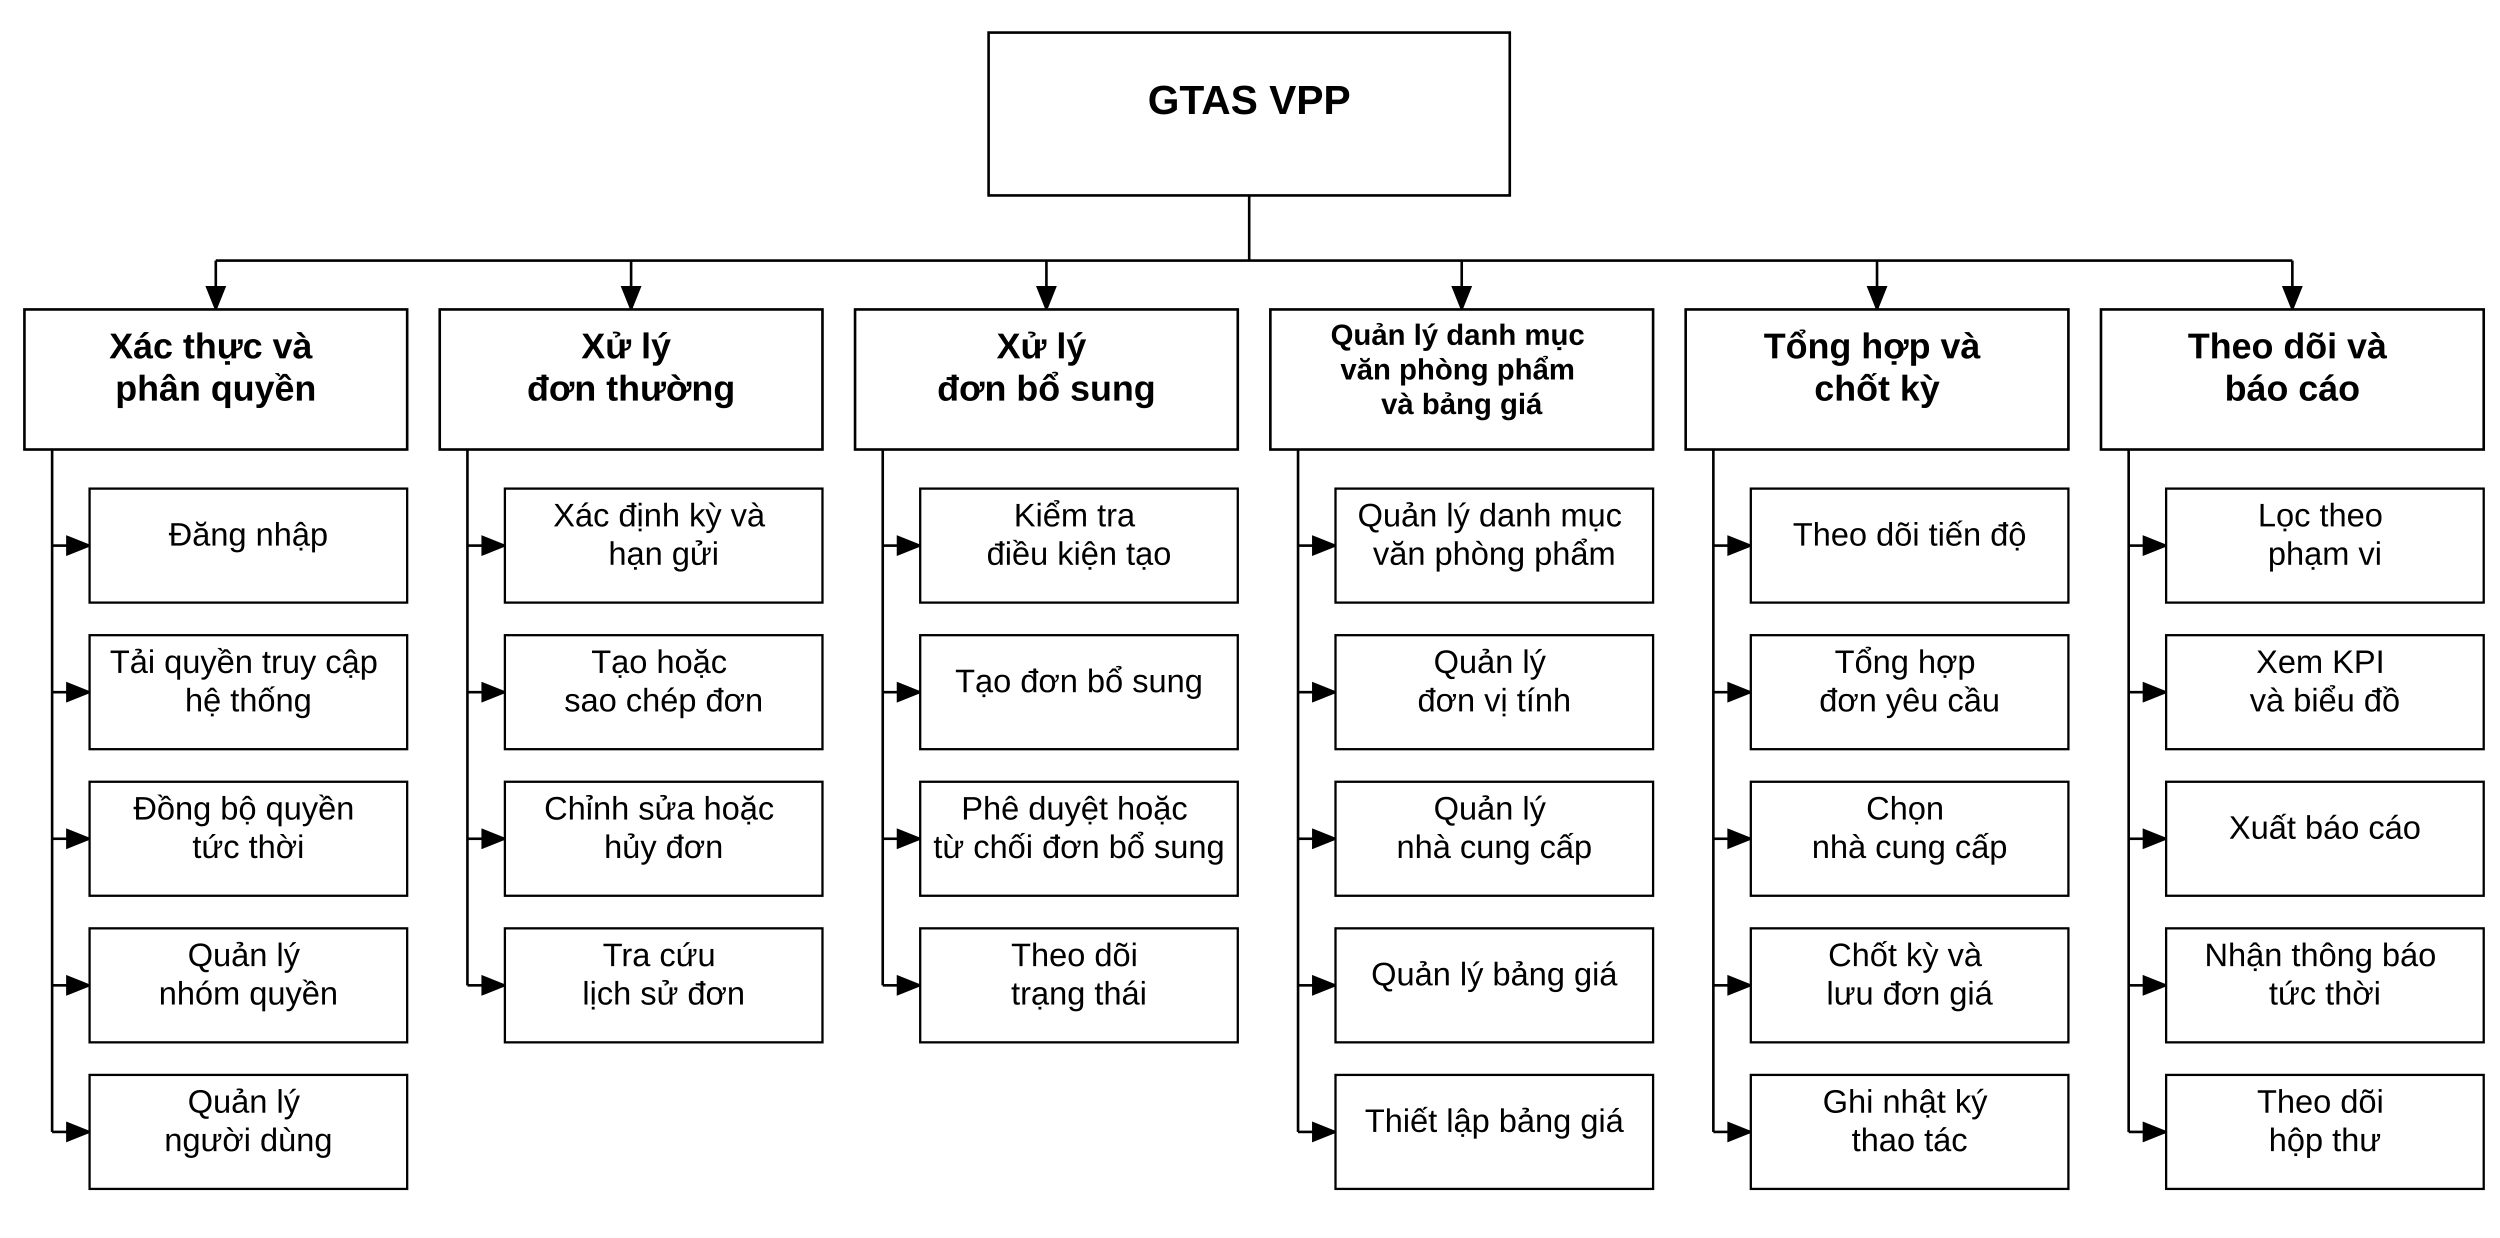
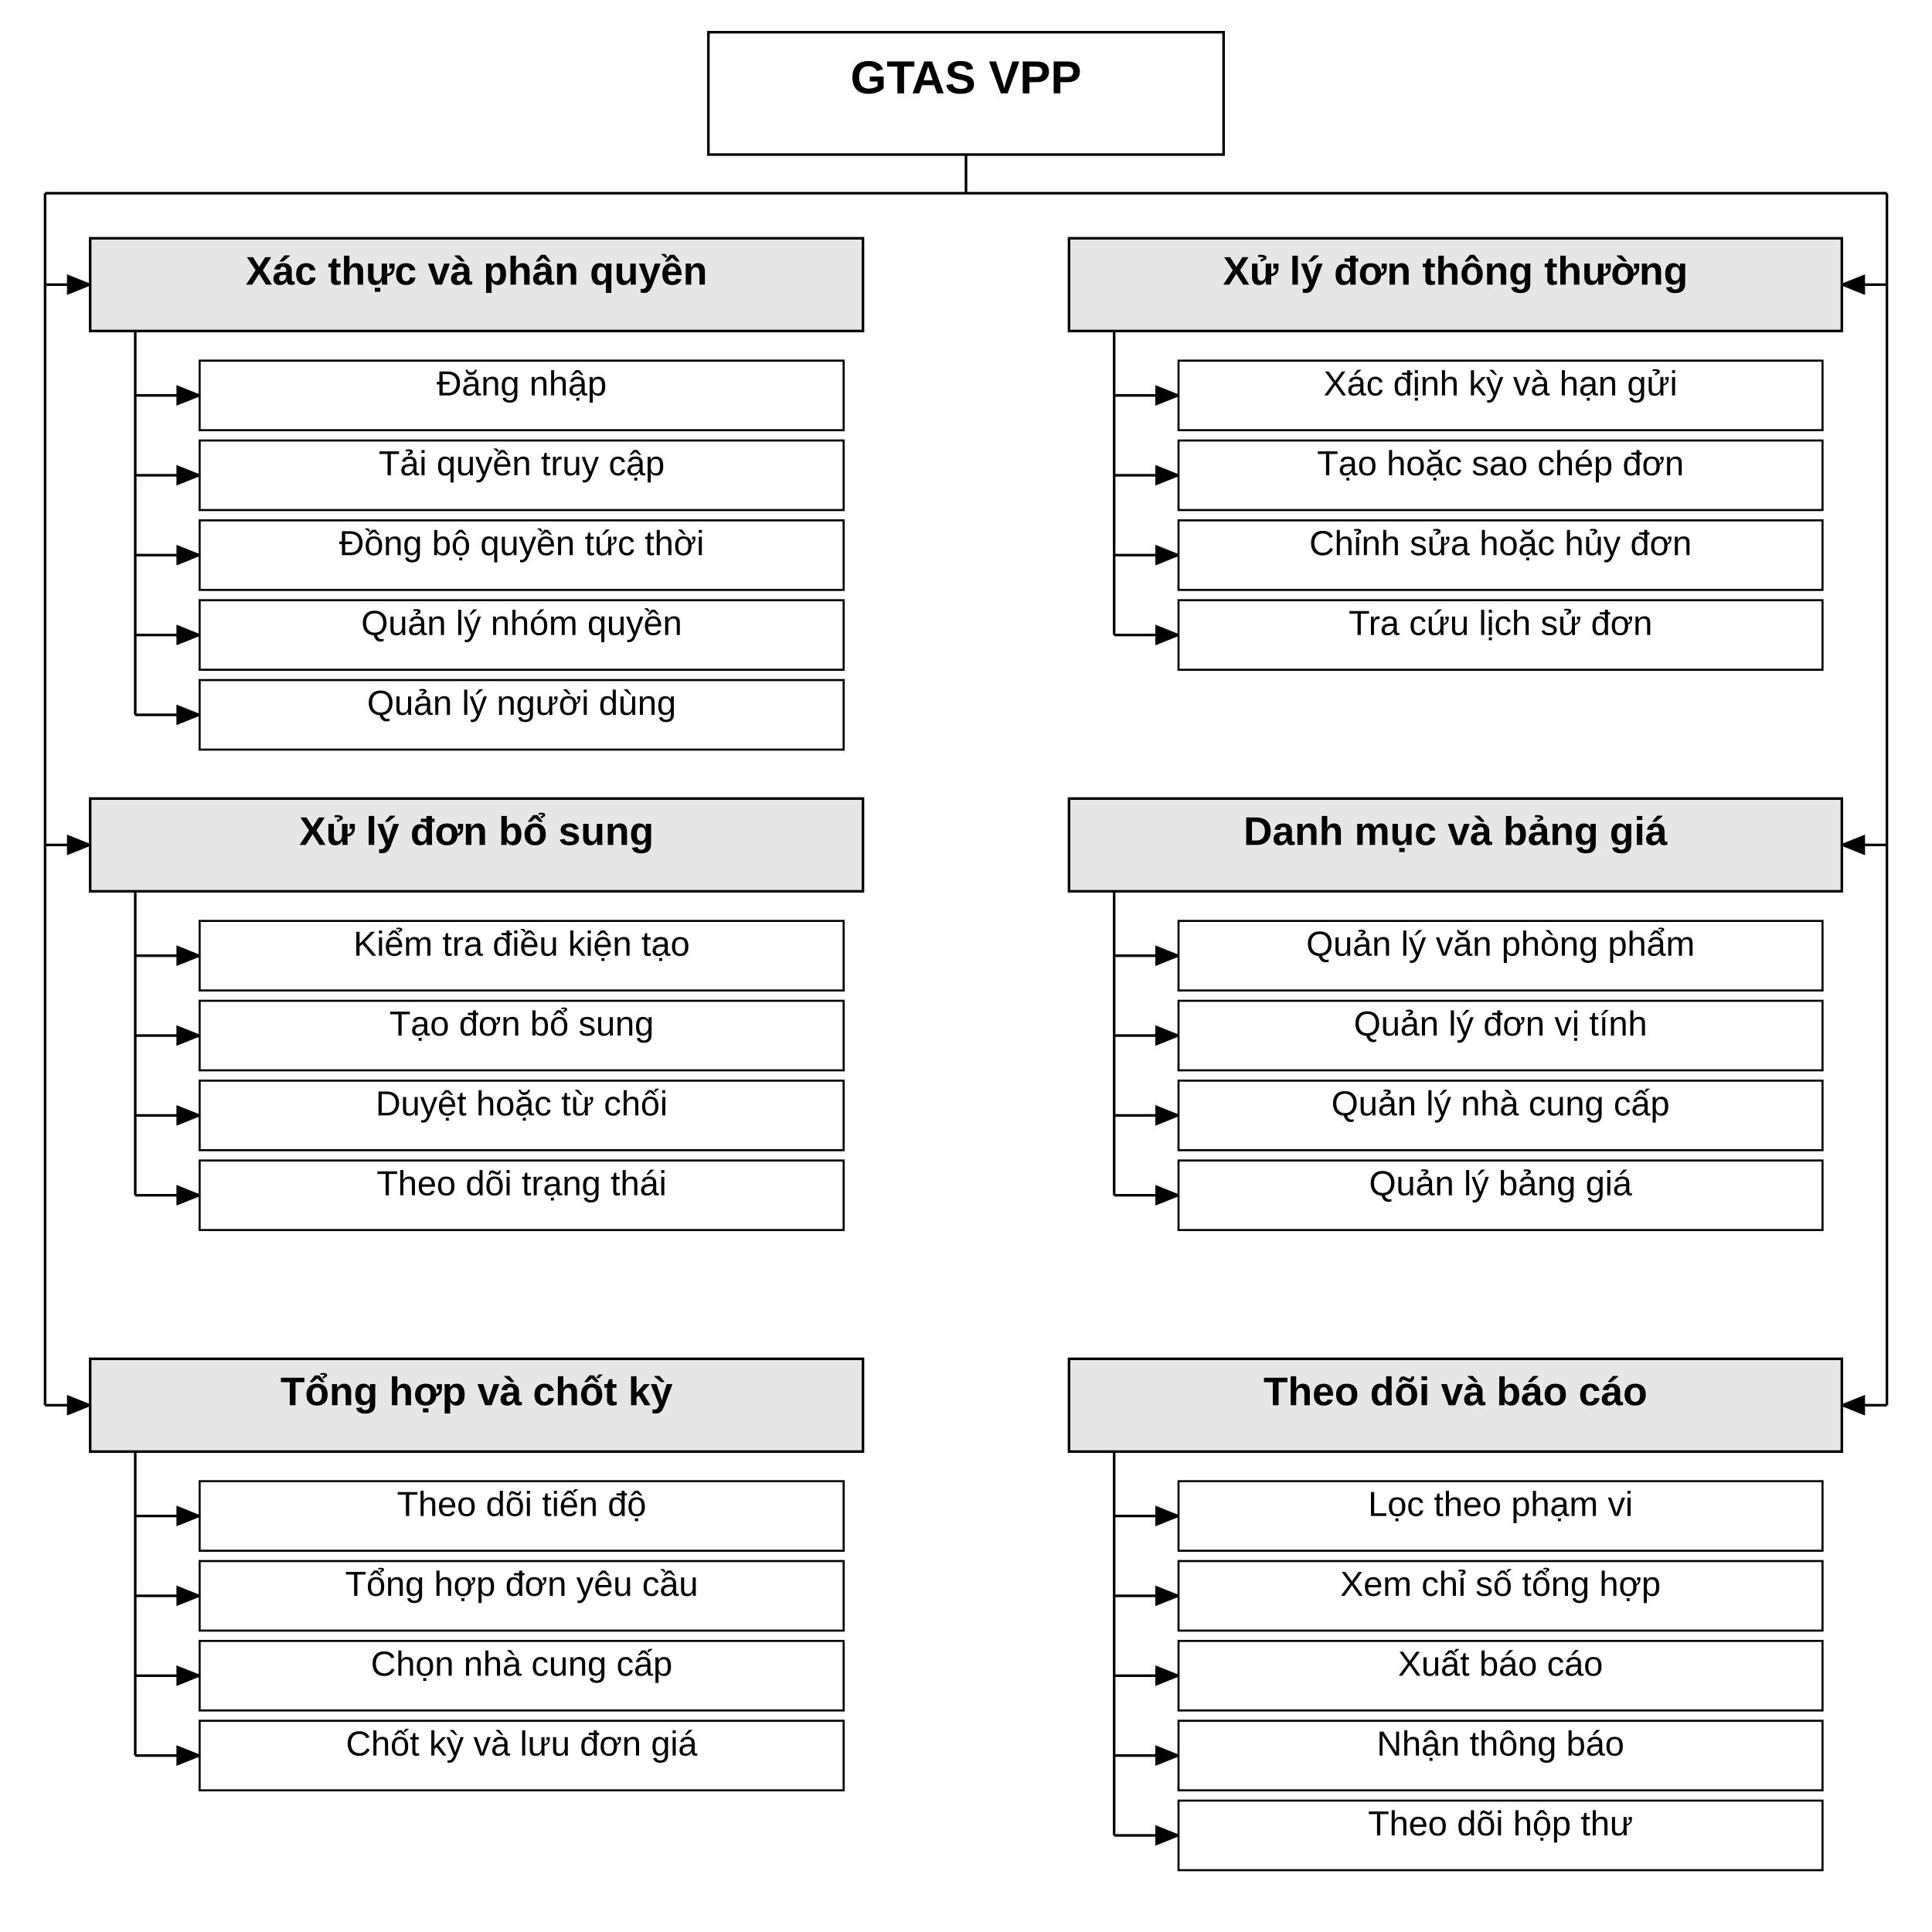
- <svg xmlns="http://www.w3.org/2000/svg" width="1535" height="760" viewBox="0 0 1535 760">
-   <rect width="100%" height="100%" fill="#FFFFFF" />
+ <svg xmlns="http://www.w3.org/2000/svg" width="1500" height="1500" viewBox="0 0 1500 1500">
+   <rect width="100%" height="100%" fill="white" />
  <defs>
-     <marker id="arrow" markerWidth="10" markerHeight="8" refX="9" refY="4" orient="auto" markerUnits="strokeWidth">
-       <path d="M0,0 L10,4 L0,8 Z" fill="#000000" />
+     <marker id="arrow" markerWidth="10" markerHeight="8" refX="9" refY="4" orient="auto">
+       <path d="M0,0 L10,4 L0,8 Z" fill="#000" />
    </marker>
  </defs>
-   <line x1="767.0" y1="120" x2="767.0" y2="160" stroke="#000" stroke-width="1.6" />
-   <line x1="132.5" y1="160" x2="1407.5" y2="160" stroke="#000" stroke-width="1.6" />
-   <rect x="607" y="20" width="320" height="100" fill="#FFF" stroke="#000" stroke-width="1.6" />
-   <text x="767.0" y="70.0" text-anchor="middle" font-family="Arial" font-size="25" font-weight="700" fill="#000000">
-     <tspan x="767.0" dy="0">GTAS VPP</tspan>
+   <rect x="550" y="25" width="400" height="95" fill="white" stroke="#000" stroke-width="2" />
+   <text x="750.0" y="72.5" text-anchor="middle" font-family="Arial" font-size="36" font-weight="700" fill="#000">
+     <tspan x="750.0" dy="0">GTAS VPP</tspan>
  </text>
-   <line x1="132.5" y1="160" x2="132.5" y2="190" stroke="#000" stroke-width="1.6" marker-end="url(#arrow)" />
-   <rect x="15" y="190" width="235" height="86" fill="#FFF" stroke="#000" stroke-width="1.6" />
-   <text x="132.5" y="220.02" text-anchor="middle" font-family="Arial" font-size="22" font-weight="700" fill="#000000">
-     <tspan x="132.5" dy="0">Xác thực và</tspan>
-     <tspan x="132.5" dy="25.96">phân quyền</tspan>
+   <line x1="750.0" y1="120" x2="750.0" y2="150" stroke="#000" stroke-width="2" />
+   <line x1="35" y1="150" x2="1465" y2="150" stroke="#000" stroke-width="2" />
+   <line x1="35" y1="150" x2="35" y2="1091" stroke="#000" stroke-width="2" />
+   <line x1="1465" y1="150" x2="1465" y2="1091" stroke="#000" stroke-width="2" />
+   <line x1="35" y1="221.0" x2="70" y2="221.0" stroke="#000" stroke-width="2" marker-end="url(#arrow)" />
+   <rect x="70" y="185" width="600" height="72" fill="#E6E6E6" stroke="#000" stroke-width="2" />
+   <text x="370.0" y="221.0" text-anchor="middle" font-family="Arial" font-size="31" font-weight="700" fill="#000">
+     <tspan x="370.0" dy="0">Xác thực và phân quyền</tspan>
  </text>
-   <line x1="32" y1="276" x2="32" y2="695.0" stroke="#000" stroke-width="1.6" />
-   <line x1="32" y1="335.0" x2="55" y2="335.0" stroke="#000" stroke-width="1.6" marker-end="url(#arrow)" />
-   <rect x="55" y="300" width="195" height="70" fill="#FFF" stroke="#000" stroke-width="1.4" />
-   <text x="152.5" y="335.0" text-anchor="middle" font-family="Arial" font-size="20" font-weight="400" fill="#000000">
-     <tspan x="152.5" dy="0">Đăng nhập</tspan>
+   <line x1="105" y1="257" x2="105" y2="555.0" stroke="#000" stroke-width="2" />
+   <line x1="105" y1="307.0" x2="155" y2="307.0" stroke="#000" stroke-width="2" marker-end="url(#arrow)" />
+   <rect x="155" y="280" width="500" height="54" fill="white" stroke="#000" stroke-width="1.6" />
+   <text x="405.0" y="307.0" text-anchor="middle" font-family="Arial" font-size="27" font-weight="400" fill="#000">
+     <tspan x="405.0" dy="0">Đăng nhập</tspan>
  </text>
-   <line x1="32" y1="425.0" x2="55" y2="425.0" stroke="#000" stroke-width="1.6" marker-end="url(#arrow)" />
-   <rect x="55" y="390" width="195" height="70" fill="#FFF" stroke="#000" stroke-width="1.4" />
-   <text x="152.5" y="413.2" text-anchor="middle" font-family="Arial" font-size="20" font-weight="400" fill="#000000">
-     <tspan x="152.5" dy="0">Tải quyền truy cập</tspan>
-     <tspan x="152.5" dy="23.6">hệ thống</tspan>
+   <line x1="105" y1="369.0" x2="155" y2="369.0" stroke="#000" stroke-width="2" marker-end="url(#arrow)" />
+   <rect x="155" y="342" width="500" height="54" fill="white" stroke="#000" stroke-width="1.6" />
+   <text x="405.0" y="369.0" text-anchor="middle" font-family="Arial" font-size="27" font-weight="400" fill="#000">
+     <tspan x="405.0" dy="0">Tải quyền truy cập</tspan>
  </text>
-   <line x1="32" y1="515.0" x2="55" y2="515.0" stroke="#000" stroke-width="1.6" marker-end="url(#arrow)" />
-   <rect x="55" y="480" width="195" height="70" fill="#FFF" stroke="#000" stroke-width="1.4" />
-   <text x="152.5" y="503.2" text-anchor="middle" font-family="Arial" font-size="20" font-weight="400" fill="#000000">
-     <tspan x="152.5" dy="0">Đồng bộ quyền</tspan>
-     <tspan x="152.5" dy="23.6">tức thời</tspan>
+   <line x1="105" y1="431.0" x2="155" y2="431.0" stroke="#000" stroke-width="2" marker-end="url(#arrow)" />
+   <rect x="155" y="404" width="500" height="54" fill="white" stroke="#000" stroke-width="1.6" />
+   <text x="405.0" y="431.0" text-anchor="middle" font-family="Arial" font-size="27" font-weight="400" fill="#000">
+     <tspan x="405.0" dy="0">Đồng bộ quyền tức thời</tspan>
  </text>
-   <line x1="32" y1="605.0" x2="55" y2="605.0" stroke="#000" stroke-width="1.6" marker-end="url(#arrow)" />
-   <rect x="55" y="570" width="195" height="70" fill="#FFF" stroke="#000" stroke-width="1.4" />
-   <text x="152.5" y="593.2" text-anchor="middle" font-family="Arial" font-size="20" font-weight="400" fill="#000000">
-     <tspan x="152.5" dy="0">Quản lý</tspan>
-     <tspan x="152.5" dy="23.6">nhóm quyền</tspan>
+   <line x1="105" y1="493.0" x2="155" y2="493.0" stroke="#000" stroke-width="2" marker-end="url(#arrow)" />
+   <rect x="155" y="466" width="500" height="54" fill="white" stroke="#000" stroke-width="1.6" />
+   <text x="405.0" y="493.0" text-anchor="middle" font-family="Arial" font-size="27" font-weight="400" fill="#000">
+     <tspan x="405.0" dy="0">Quản lý nhóm quyền</tspan>
  </text>
-   <line x1="32" y1="695.0" x2="55" y2="695.0" stroke="#000" stroke-width="1.6" marker-end="url(#arrow)" />
-   <rect x="55" y="660" width="195" height="70" fill="#FFF" stroke="#000" stroke-width="1.4" />
-   <text x="152.5" y="683.2" text-anchor="middle" font-family="Arial" font-size="20" font-weight="400" fill="#000000">
-     <tspan x="152.5" dy="0">Quản lý</tspan>
-     <tspan x="152.5" dy="23.6">người dùng</tspan>
+   <line x1="105" y1="555.0" x2="155" y2="555.0" stroke="#000" stroke-width="2" marker-end="url(#arrow)" />
+   <rect x="155" y="528" width="500" height="54" fill="white" stroke="#000" stroke-width="1.6" />
+   <text x="405.0" y="555.0" text-anchor="middle" font-family="Arial" font-size="27" font-weight="400" fill="#000">
+     <tspan x="405.0" dy="0">Quản lý người dùng</tspan>
  </text>
-   <line x1="387.5" y1="160" x2="387.5" y2="190" stroke="#000" stroke-width="1.6" marker-end="url(#arrow)" />
-   <rect x="270" y="190" width="235" height="86" fill="#FFF" stroke="#000" stroke-width="1.6" />
-   <text x="387.5" y="220.02" text-anchor="middle" font-family="Arial" font-size="22" font-weight="700" fill="#000000">
-     <tspan x="387.5" dy="0">Xử lý</tspan>
-     <tspan x="387.5" dy="25.96">đơn thường</tspan>
+   <line x1="1465" y1="221.0" x2="1430" y2="221.0" stroke="#000" stroke-width="2" marker-end="url(#arrow)" />
+   <rect x="830" y="185" width="600" height="72" fill="#E6E6E6" stroke="#000" stroke-width="2" />
+   <text x="1130.0" y="221.0" text-anchor="middle" font-family="Arial" font-size="31" font-weight="700" fill="#000">
+     <tspan x="1130.0" dy="0">Xử lý đơn thông thường</tspan>
  </text>
-   <line x1="287" y1="276" x2="287" y2="605.0" stroke="#000" stroke-width="1.6" />
-   <line x1="287" y1="335.0" x2="310" y2="335.0" stroke="#000" stroke-width="1.6" marker-end="url(#arrow)" />
-   <rect x="310" y="300" width="195" height="70" fill="#FFF" stroke="#000" stroke-width="1.4" />
-   <text x="407.5" y="323.2" text-anchor="middle" font-family="Arial" font-size="20" font-weight="400" fill="#000000">
-     <tspan x="407.5" dy="0">Xác định kỳ và</tspan>
-     <tspan x="407.5" dy="23.6">hạn gửi</tspan>
+   <line x1="865" y1="257" x2="865" y2="493.0" stroke="#000" stroke-width="2" />
+   <line x1="865" y1="307.0" x2="915" y2="307.0" stroke="#000" stroke-width="2" marker-end="url(#arrow)" />
+   <rect x="915" y="280" width="500" height="54" fill="white" stroke="#000" stroke-width="1.6" />
+   <text x="1165.0" y="307.0" text-anchor="middle" font-family="Arial" font-size="27" font-weight="400" fill="#000">
+     <tspan x="1165.0" dy="0">Xác định kỳ và hạn gửi</tspan>
  </text>
-   <line x1="287" y1="425.0" x2="310" y2="425.0" stroke="#000" stroke-width="1.6" marker-end="url(#arrow)" />
-   <rect x="310" y="390" width="195" height="70" fill="#FFF" stroke="#000" stroke-width="1.4" />
-   <text x="407.5" y="413.2" text-anchor="middle" font-family="Arial" font-size="20" font-weight="400" fill="#000000">
-     <tspan x="407.5" dy="0">Tạo hoặc</tspan>
-     <tspan x="407.5" dy="23.6">sao chép đơn</tspan>
+   <line x1="865" y1="369.0" x2="915" y2="369.0" stroke="#000" stroke-width="2" marker-end="url(#arrow)" />
+   <rect x="915" y="342" width="500" height="54" fill="white" stroke="#000" stroke-width="1.6" />
+   <text x="1165.0" y="369.0" text-anchor="middle" font-family="Arial" font-size="27" font-weight="400" fill="#000">
+     <tspan x="1165.0" dy="0">Tạo hoặc sao chép đơn</tspan>
  </text>
-   <line x1="287" y1="515.0" x2="310" y2="515.0" stroke="#000" stroke-width="1.6" marker-end="url(#arrow)" />
-   <rect x="310" y="480" width="195" height="70" fill="#FFF" stroke="#000" stroke-width="1.4" />
-   <text x="407.5" y="503.2" text-anchor="middle" font-family="Arial" font-size="20" font-weight="400" fill="#000000">
-     <tspan x="407.5" dy="0">Chỉnh sửa hoặc</tspan>
-     <tspan x="407.5" dy="23.6">hủy đơn</tspan>
+   <line x1="865" y1="431.0" x2="915" y2="431.0" stroke="#000" stroke-width="2" marker-end="url(#arrow)" />
+   <rect x="915" y="404" width="500" height="54" fill="white" stroke="#000" stroke-width="1.6" />
+   <text x="1165.0" y="431.0" text-anchor="middle" font-family="Arial" font-size="27" font-weight="400" fill="#000">
+     <tspan x="1165.0" dy="0">Chỉnh sửa hoặc hủy đơn</tspan>
  </text>
-   <line x1="287" y1="605.0" x2="310" y2="605.0" stroke="#000" stroke-width="1.6" marker-end="url(#arrow)" />
-   <rect x="310" y="570" width="195" height="70" fill="#FFF" stroke="#000" stroke-width="1.4" />
-   <text x="407.5" y="593.2" text-anchor="middle" font-family="Arial" font-size="20" font-weight="400" fill="#000000">
-     <tspan x="407.5" dy="0">Tra cứu</tspan>
-     <tspan x="407.5" dy="23.6">lịch sử đơn</tspan>
+   <line x1="865" y1="493.0" x2="915" y2="493.0" stroke="#000" stroke-width="2" marker-end="url(#arrow)" />
+   <rect x="915" y="466" width="500" height="54" fill="white" stroke="#000" stroke-width="1.6" />
+   <text x="1165.0" y="493.0" text-anchor="middle" font-family="Arial" font-size="27" font-weight="400" fill="#000">
+     <tspan x="1165.0" dy="0">Tra cứu lịch sử đơn</tspan>
  </text>
-   <line x1="642.5" y1="160" x2="642.5" y2="190" stroke="#000" stroke-width="1.6" marker-end="url(#arrow)" />
-   <rect x="525" y="190" width="235" height="86" fill="#FFF" stroke="#000" stroke-width="1.6" />
-   <text x="642.5" y="220.02" text-anchor="middle" font-family="Arial" font-size="22" font-weight="700" fill="#000000">
-     <tspan x="642.5" dy="0">Xử lý</tspan>
-     <tspan x="642.5" dy="25.96">đơn bổ sung</tspan>
+   <line x1="35" y1="656.0" x2="70" y2="656.0" stroke="#000" stroke-width="2" marker-end="url(#arrow)" />
+   <rect x="70" y="620" width="600" height="72" fill="#E6E6E6" stroke="#000" stroke-width="2" />
+   <text x="370.0" y="656.0" text-anchor="middle" font-family="Arial" font-size="31" font-weight="700" fill="#000">
+     <tspan x="370.0" dy="0">Xử lý đơn bổ sung</tspan>
  </text>
-   <line x1="542" y1="276" x2="542" y2="605.0" stroke="#000" stroke-width="1.6" />
-   <line x1="542" y1="335.0" x2="565" y2="335.0" stroke="#000" stroke-width="1.6" marker-end="url(#arrow)" />
-   <rect x="565" y="300" width="195" height="70" fill="#FFF" stroke="#000" stroke-width="1.4" />
-   <text x="662.5" y="323.2" text-anchor="middle" font-family="Arial" font-size="20" font-weight="400" fill="#000000">
-     <tspan x="662.5" dy="0">Kiểm tra</tspan>
-     <tspan x="662.5" dy="23.6">điều kiện tạo</tspan>
+   <line x1="105" y1="692" x2="105" y2="928.0" stroke="#000" stroke-width="2" />
+   <line x1="105" y1="742.0" x2="155" y2="742.0" stroke="#000" stroke-width="2" marker-end="url(#arrow)" />
+   <rect x="155" y="715" width="500" height="54" fill="white" stroke="#000" stroke-width="1.6" />
+   <text x="405.0" y="742.0" text-anchor="middle" font-family="Arial" font-size="27" font-weight="400" fill="#000">
+     <tspan x="405.0" dy="0">Kiểm tra điều kiện tạo</tspan>
  </text>
-   <line x1="542" y1="425.0" x2="565" y2="425.0" stroke="#000" stroke-width="1.6" marker-end="url(#arrow)" />
-   <rect x="565" y="390" width="195" height="70" fill="#FFF" stroke="#000" stroke-width="1.4" />
-   <text x="662.5" y="425.0" text-anchor="middle" font-family="Arial" font-size="20" font-weight="400" fill="#000000">
-     <tspan x="662.5" dy="0">Tạo đơn bổ sung</tspan>
+   <line x1="105" y1="804.0" x2="155" y2="804.0" stroke="#000" stroke-width="2" marker-end="url(#arrow)" />
+   <rect x="155" y="777" width="500" height="54" fill="white" stroke="#000" stroke-width="1.6" />
+   <text x="405.0" y="804.0" text-anchor="middle" font-family="Arial" font-size="27" font-weight="400" fill="#000">
+     <tspan x="405.0" dy="0">Tạo đơn bổ sung</tspan>
  </text>
-   <line x1="542" y1="515.0" x2="565" y2="515.0" stroke="#000" stroke-width="1.6" marker-end="url(#arrow)" />
-   <rect x="565" y="480" width="195" height="70" fill="#FFF" stroke="#000" stroke-width="1.4" />
-   <text x="662.5" y="503.2" text-anchor="middle" font-family="Arial" font-size="20" font-weight="400" fill="#000000">
-     <tspan x="662.5" dy="0">Phê duyệt hoặc</tspan>
-     <tspan x="662.5" dy="23.6">từ chối đơn bổ sung</tspan>
+   <line x1="105" y1="866.0" x2="155" y2="866.0" stroke="#000" stroke-width="2" marker-end="url(#arrow)" />
+   <rect x="155" y="839" width="500" height="54" fill="white" stroke="#000" stroke-width="1.6" />
+   <text x="405.0" y="866.0" text-anchor="middle" font-family="Arial" font-size="27" font-weight="400" fill="#000">
+     <tspan x="405.0" dy="0">Duyệt hoặc từ chối</tspan>
  </text>
-   <line x1="542" y1="605.0" x2="565" y2="605.0" stroke="#000" stroke-width="1.6" marker-end="url(#arrow)" />
-   <rect x="565" y="570" width="195" height="70" fill="#FFF" stroke="#000" stroke-width="1.4" />
-   <text x="662.5" y="593.2" text-anchor="middle" font-family="Arial" font-size="20" font-weight="400" fill="#000000">
-     <tspan x="662.5" dy="0">Theo dõi</tspan>
-     <tspan x="662.5" dy="23.6">trạng thái</tspan>
+   <line x1="105" y1="928.0" x2="155" y2="928.0" stroke="#000" stroke-width="2" marker-end="url(#arrow)" />
+   <rect x="155" y="901" width="500" height="54" fill="white" stroke="#000" stroke-width="1.6" />
+   <text x="405.0" y="928.0" text-anchor="middle" font-family="Arial" font-size="27" font-weight="400" fill="#000">
+     <tspan x="405.0" dy="0">Theo dõi trạng thái</tspan>
  </text>
-   <line x1="897.5" y1="160" x2="897.5" y2="190" stroke="#000" stroke-width="1.6" marker-end="url(#arrow)" />
-   <rect x="780" y="190" width="235" height="86" fill="#FFF" stroke="#000" stroke-width="1.6" />
-   <text x="897.5" y="211.76" text-anchor="middle" font-family="Arial" font-size="18" font-weight="700" fill="#000000">
-     <tspan x="897.5" dy="0">Quản lý danh mục</tspan>
-     <tspan x="897.5" dy="21.24">văn phòng phẩm</tspan>
-     <tspan x="897.5" dy="21.24">và bảng giá</tspan>
+   <line x1="1465" y1="656.0" x2="1430" y2="656.0" stroke="#000" stroke-width="2" marker-end="url(#arrow)" />
+   <rect x="830" y="620" width="600" height="72" fill="#E6E6E6" stroke="#000" stroke-width="2" />
+   <text x="1130.0" y="656.0" text-anchor="middle" font-family="Arial" font-size="31" font-weight="700" fill="#000">
+     <tspan x="1130.0" dy="0">Danh mục và bảng giá</tspan>
  </text>
-   <line x1="797" y1="276" x2="797" y2="695.0" stroke="#000" stroke-width="1.6" />
-   <line x1="797" y1="335.0" x2="820" y2="335.0" stroke="#000" stroke-width="1.6" marker-end="url(#arrow)" />
-   <rect x="820" y="300" width="195" height="70" fill="#FFF" stroke="#000" stroke-width="1.4" />
-   <text x="917.5" y="323.2" text-anchor="middle" font-family="Arial" font-size="20" font-weight="400" fill="#000000">
-     <tspan x="917.5" dy="0">Quản lý danh mục</tspan>
-     <tspan x="917.5" dy="23.6">văn phòng phẩm</tspan>
+   <line x1="865" y1="692" x2="865" y2="928.0" stroke="#000" stroke-width="2" />
+   <line x1="865" y1="742.0" x2="915" y2="742.0" stroke="#000" stroke-width="2" marker-end="url(#arrow)" />
+   <rect x="915" y="715" width="500" height="54" fill="white" stroke="#000" stroke-width="1.6" />
+   <text x="1165.0" y="742.0" text-anchor="middle" font-family="Arial" font-size="27" font-weight="400" fill="#000">
+     <tspan x="1165.0" dy="0">Quản lý văn phòng phẩm</tspan>
  </text>
-   <line x1="797" y1="425.0" x2="820" y2="425.0" stroke="#000" stroke-width="1.6" marker-end="url(#arrow)" />
-   <rect x="820" y="390" width="195" height="70" fill="#FFF" stroke="#000" stroke-width="1.4" />
-   <text x="917.5" y="413.2" text-anchor="middle" font-family="Arial" font-size="20" font-weight="400" fill="#000000">
-     <tspan x="917.5" dy="0">Quản lý</tspan>
-     <tspan x="917.5" dy="23.6">đơn vị tính</tspan>
+   <line x1="865" y1="804.0" x2="915" y2="804.0" stroke="#000" stroke-width="2" marker-end="url(#arrow)" />
+   <rect x="915" y="777" width="500" height="54" fill="white" stroke="#000" stroke-width="1.6" />
+   <text x="1165.0" y="804.0" text-anchor="middle" font-family="Arial" font-size="27" font-weight="400" fill="#000">
+     <tspan x="1165.0" dy="0">Quản lý đơn vị tính</tspan>
  </text>
-   <line x1="797" y1="515.0" x2="820" y2="515.0" stroke="#000" stroke-width="1.6" marker-end="url(#arrow)" />
-   <rect x="820" y="480" width="195" height="70" fill="#FFF" stroke="#000" stroke-width="1.4" />
-   <text x="917.5" y="503.2" text-anchor="middle" font-family="Arial" font-size="20" font-weight="400" fill="#000000">
-     <tspan x="917.5" dy="0">Quản lý</tspan>
-     <tspan x="917.5" dy="23.6">nhà cung cấp</tspan>
+   <line x1="865" y1="866.0" x2="915" y2="866.0" stroke="#000" stroke-width="2" marker-end="url(#arrow)" />
+   <rect x="915" y="839" width="500" height="54" fill="white" stroke="#000" stroke-width="1.6" />
+   <text x="1165.0" y="866.0" text-anchor="middle" font-family="Arial" font-size="27" font-weight="400" fill="#000">
+     <tspan x="1165.0" dy="0">Quản lý nhà cung cấp</tspan>
  </text>
-   <line x1="797" y1="605.0" x2="820" y2="605.0" stroke="#000" stroke-width="1.6" marker-end="url(#arrow)" />
-   <rect x="820" y="570" width="195" height="70" fill="#FFF" stroke="#000" stroke-width="1.4" />
-   <text x="917.5" y="605.0" text-anchor="middle" font-family="Arial" font-size="20" font-weight="400" fill="#000000">
-     <tspan x="917.5" dy="0">Quản lý bảng giá</tspan>
+   <line x1="865" y1="928.0" x2="915" y2="928.0" stroke="#000" stroke-width="2" marker-end="url(#arrow)" />
+   <rect x="915" y="901" width="500" height="54" fill="white" stroke="#000" stroke-width="1.6" />
+   <text x="1165.0" y="928.0" text-anchor="middle" font-family="Arial" font-size="27" font-weight="400" fill="#000">
+     <tspan x="1165.0" dy="0">Quản lý bảng giá</tspan>
  </text>
-   <line x1="797" y1="695.0" x2="820" y2="695.0" stroke="#000" stroke-width="1.6" marker-end="url(#arrow)" />
-   <rect x="820" y="660" width="195" height="70" fill="#FFF" stroke="#000" stroke-width="1.4" />
-   <text x="917.5" y="695.0" text-anchor="middle" font-family="Arial" font-size="20" font-weight="400" fill="#000000">
-     <tspan x="917.5" dy="0">Thiết lập bảng giá</tspan>
+   <line x1="35" y1="1091.0" x2="70" y2="1091.0" stroke="#000" stroke-width="2" marker-end="url(#arrow)" />
+   <rect x="70" y="1055" width="600" height="72" fill="#E6E6E6" stroke="#000" stroke-width="2" />
+   <text x="370.0" y="1091.0" text-anchor="middle" font-family="Arial" font-size="31" font-weight="700" fill="#000">
+     <tspan x="370.0" dy="0">Tổng hợp và chốt kỳ</tspan>
  </text>
-   <line x1="1152.5" y1="160" x2="1152.5" y2="190" stroke="#000" stroke-width="1.6" marker-end="url(#arrow)" />
-   <rect x="1035" y="190" width="235" height="86" fill="#FFF" stroke="#000" stroke-width="1.6" />
-   <text x="1152.5" y="220.02" text-anchor="middle" font-family="Arial" font-size="22" font-weight="700" fill="#000000">
-     <tspan x="1152.5" dy="0">Tổng hợp và</tspan>
-     <tspan x="1152.5" dy="25.96">chốt kỳ</tspan>
+   <line x1="105" y1="1127" x2="105" y2="1363.0" stroke="#000" stroke-width="2" />
+   <line x1="105" y1="1177.0" x2="155" y2="1177.0" stroke="#000" stroke-width="2" marker-end="url(#arrow)" />
+   <rect x="155" y="1150" width="500" height="54" fill="white" stroke="#000" stroke-width="1.6" />
+   <text x="405.0" y="1177.0" text-anchor="middle" font-family="Arial" font-size="27" font-weight="400" fill="#000">
+     <tspan x="405.0" dy="0">Theo dõi tiến độ</tspan>
  </text>
-   <line x1="1052" y1="276" x2="1052" y2="695.0" stroke="#000" stroke-width="1.6" />
-   <line x1="1052" y1="335.0" x2="1075" y2="335.0" stroke="#000" stroke-width="1.6" marker-end="url(#arrow)" />
-   <rect x="1075" y="300" width="195" height="70" fill="#FFF" stroke="#000" stroke-width="1.4" />
-   <text x="1172.5" y="335.0" text-anchor="middle" font-family="Arial" font-size="20" font-weight="400" fill="#000000">
-     <tspan x="1172.5" dy="0">Theo dõi tiến độ</tspan>
+   <line x1="105" y1="1239.0" x2="155" y2="1239.0" stroke="#000" stroke-width="2" marker-end="url(#arrow)" />
+   <rect x="155" y="1212" width="500" height="54" fill="white" stroke="#000" stroke-width="1.6" />
+   <text x="405.0" y="1239.0" text-anchor="middle" font-family="Arial" font-size="27" font-weight="400" fill="#000">
+     <tspan x="405.0" dy="0">Tổng hợp đơn yêu cầu</tspan>
  </text>
-   <line x1="1052" y1="425.0" x2="1075" y2="425.0" stroke="#000" stroke-width="1.6" marker-end="url(#arrow)" />
-   <rect x="1075" y="390" width="195" height="70" fill="#FFF" stroke="#000" stroke-width="1.4" />
-   <text x="1172.5" y="413.2" text-anchor="middle" font-family="Arial" font-size="20" font-weight="400" fill="#000000">
-     <tspan x="1172.5" dy="0">Tổng hợp</tspan>
-     <tspan x="1172.5" dy="23.6">đơn yêu cầu</tspan>
+   <line x1="105" y1="1301.0" x2="155" y2="1301.0" stroke="#000" stroke-width="2" marker-end="url(#arrow)" />
+   <rect x="155" y="1274" width="500" height="54" fill="white" stroke="#000" stroke-width="1.6" />
+   <text x="405.0" y="1301.0" text-anchor="middle" font-family="Arial" font-size="27" font-weight="400" fill="#000">
+     <tspan x="405.0" dy="0">Chọn nhà cung cấp</tspan>
  </text>
-   <line x1="1052" y1="515.0" x2="1075" y2="515.0" stroke="#000" stroke-width="1.6" marker-end="url(#arrow)" />
-   <rect x="1075" y="480" width="195" height="70" fill="#FFF" stroke="#000" stroke-width="1.4" />
-   <text x="1172.5" y="503.2" text-anchor="middle" font-family="Arial" font-size="20" font-weight="400" fill="#000000">
-     <tspan x="1172.5" dy="0">Chọn</tspan>
-     <tspan x="1172.5" dy="23.6">nhà cung cấp</tspan>
+   <line x1="105" y1="1363.0" x2="155" y2="1363.0" stroke="#000" stroke-width="2" marker-end="url(#arrow)" />
+   <rect x="155" y="1336" width="500" height="54" fill="white" stroke="#000" stroke-width="1.6" />
+   <text x="405.0" y="1363.0" text-anchor="middle" font-family="Arial" font-size="27" font-weight="400" fill="#000">
+     <tspan x="405.0" dy="0">Chốt kỳ và lưu đơn giá</tspan>
  </text>
-   <line x1="1052" y1="605.0" x2="1075" y2="605.0" stroke="#000" stroke-width="1.6" marker-end="url(#arrow)" />
-   <rect x="1075" y="570" width="195" height="70" fill="#FFF" stroke="#000" stroke-width="1.4" />
-   <text x="1172.5" y="593.2" text-anchor="middle" font-family="Arial" font-size="20" font-weight="400" fill="#000000">
-     <tspan x="1172.5" dy="0">Chốt kỳ và</tspan>
-     <tspan x="1172.5" dy="23.6">lưu đơn giá</tspan>
+   <line x1="1465" y1="1091.0" x2="1430" y2="1091.0" stroke="#000" stroke-width="2" marker-end="url(#arrow)" />
+   <rect x="830" y="1055" width="600" height="72" fill="#E6E6E6" stroke="#000" stroke-width="2" />
+   <text x="1130.0" y="1091.0" text-anchor="middle" font-family="Arial" font-size="31" font-weight="700" fill="#000">
+     <tspan x="1130.0" dy="0">Theo dõi và báo cáo</tspan>
  </text>
-   <line x1="1052" y1="695.0" x2="1075" y2="695.0" stroke="#000" stroke-width="1.6" marker-end="url(#arrow)" />
-   <rect x="1075" y="660" width="195" height="70" fill="#FFF" stroke="#000" stroke-width="1.4" />
-   <text x="1172.5" y="683.2" text-anchor="middle" font-family="Arial" font-size="20" font-weight="400" fill="#000000">
-     <tspan x="1172.5" dy="0">Ghi nhật ký</tspan>
-     <tspan x="1172.5" dy="23.6">thao tác</tspan>
+   <line x1="865" y1="1127" x2="865" y2="1425.0" stroke="#000" stroke-width="2" />
+   <line x1="865" y1="1177.0" x2="915" y2="1177.0" stroke="#000" stroke-width="2" marker-end="url(#arrow)" />
+   <rect x="915" y="1150" width="500" height="54" fill="white" stroke="#000" stroke-width="1.6" />
+   <text x="1165.0" y="1177.0" text-anchor="middle" font-family="Arial" font-size="27" font-weight="400" fill="#000">
+     <tspan x="1165.0" dy="0">Lọc theo phạm vi</tspan>
  </text>
-   <line x1="1407.5" y1="160" x2="1407.5" y2="190" stroke="#000" stroke-width="1.6" marker-end="url(#arrow)" />
-   <rect x="1290" y="190" width="235" height="86" fill="#FFF" stroke="#000" stroke-width="1.6" />
-   <text x="1407.5" y="220.02" text-anchor="middle" font-family="Arial" font-size="22" font-weight="700" fill="#000000">
-     <tspan x="1407.5" dy="0">Theo dõi và</tspan>
-     <tspan x="1407.5" dy="25.96">báo cáo</tspan>
+   <line x1="865" y1="1239.0" x2="915" y2="1239.0" stroke="#000" stroke-width="2" marker-end="url(#arrow)" />
+   <rect x="915" y="1212" width="500" height="54" fill="white" stroke="#000" stroke-width="1.6" />
+   <text x="1165.0" y="1239.0" text-anchor="middle" font-family="Arial" font-size="27" font-weight="400" fill="#000">
+     <tspan x="1165.0" dy="0">Xem chỉ số tổng hợp</tspan>
  </text>
-   <line x1="1307" y1="276" x2="1307" y2="695.0" stroke="#000" stroke-width="1.6" />
-   <line x1="1307" y1="335.0" x2="1330" y2="335.0" stroke="#000" stroke-width="1.6" marker-end="url(#arrow)" />
-   <rect x="1330" y="300" width="195" height="70" fill="#FFF" stroke="#000" stroke-width="1.4" />
-   <text x="1427.5" y="323.2" text-anchor="middle" font-family="Arial" font-size="20" font-weight="400" fill="#000000">
-     <tspan x="1427.5" dy="0">Lọc theo</tspan>
-     <tspan x="1427.5" dy="23.6">phạm vi</tspan>
+   <line x1="865" y1="1301.0" x2="915" y2="1301.0" stroke="#000" stroke-width="2" marker-end="url(#arrow)" />
+   <rect x="915" y="1274" width="500" height="54" fill="white" stroke="#000" stroke-width="1.6" />
+   <text x="1165.0" y="1301.0" text-anchor="middle" font-family="Arial" font-size="27" font-weight="400" fill="#000">
+     <tspan x="1165.0" dy="0">Xuất báo cáo</tspan>
  </text>
-   <line x1="1307" y1="425.0" x2="1330" y2="425.0" stroke="#000" stroke-width="1.6" marker-end="url(#arrow)" />
-   <rect x="1330" y="390" width="195" height="70" fill="#FFF" stroke="#000" stroke-width="1.4" />
-   <text x="1427.5" y="413.2" text-anchor="middle" font-family="Arial" font-size="20" font-weight="400" fill="#000000">
-     <tspan x="1427.5" dy="0">Xem KPI</tspan>
-     <tspan x="1427.5" dy="23.6">và biểu đồ</tspan>
+   <line x1="865" y1="1363.0" x2="915" y2="1363.0" stroke="#000" stroke-width="2" marker-end="url(#arrow)" />
+   <rect x="915" y="1336" width="500" height="54" fill="white" stroke="#000" stroke-width="1.6" />
+   <text x="1165.0" y="1363.0" text-anchor="middle" font-family="Arial" font-size="27" font-weight="400" fill="#000">
+     <tspan x="1165.0" dy="0">Nhận thông báo</tspan>
  </text>
-   <line x1="1307" y1="515.0" x2="1330" y2="515.0" stroke="#000" stroke-width="1.6" marker-end="url(#arrow)" />
-   <rect x="1330" y="480" width="195" height="70" fill="#FFF" stroke="#000" stroke-width="1.4" />
-   <text x="1427.5" y="515.0" text-anchor="middle" font-family="Arial" font-size="20" font-weight="400" fill="#000000">
-     <tspan x="1427.5" dy="0">Xuất báo cáo</tspan>
-   </text>
-   <line x1="1307" y1="605.0" x2="1330" y2="605.0" stroke="#000" stroke-width="1.6" marker-end="url(#arrow)" />
-   <rect x="1330" y="570" width="195" height="70" fill="#FFF" stroke="#000" stroke-width="1.4" />
-   <text x="1427.5" y="593.2" text-anchor="middle" font-family="Arial" font-size="20" font-weight="400" fill="#000000">
-     <tspan x="1427.5" dy="0">Nhận thông báo</tspan>
-     <tspan x="1427.5" dy="23.6">tức thời</tspan>
-   </text>
-   <line x1="1307" y1="695.0" x2="1330" y2="695.0" stroke="#000" stroke-width="1.6" marker-end="url(#arrow)" />
-   <rect x="1330" y="660" width="195" height="70" fill="#FFF" stroke="#000" stroke-width="1.4" />
-   <text x="1427.5" y="683.2" text-anchor="middle" font-family="Arial" font-size="20" font-weight="400" fill="#000000">
-     <tspan x="1427.5" dy="0">Theo dõi</tspan>
-     <tspan x="1427.5" dy="23.6">hộp thư</tspan>
+   <line x1="865" y1="1425.0" x2="915" y2="1425.0" stroke="#000" stroke-width="2" marker-end="url(#arrow)" />
+   <rect x="915" y="1398" width="500" height="54" fill="white" stroke="#000" stroke-width="1.6" />
+   <text x="1165.0" y="1425.0" text-anchor="middle" font-family="Arial" font-size="27" font-weight="400" fill="#000">
+     <tspan x="1165.0" dy="0">Theo dõi hộp thư</tspan>
  </text>
</svg>
